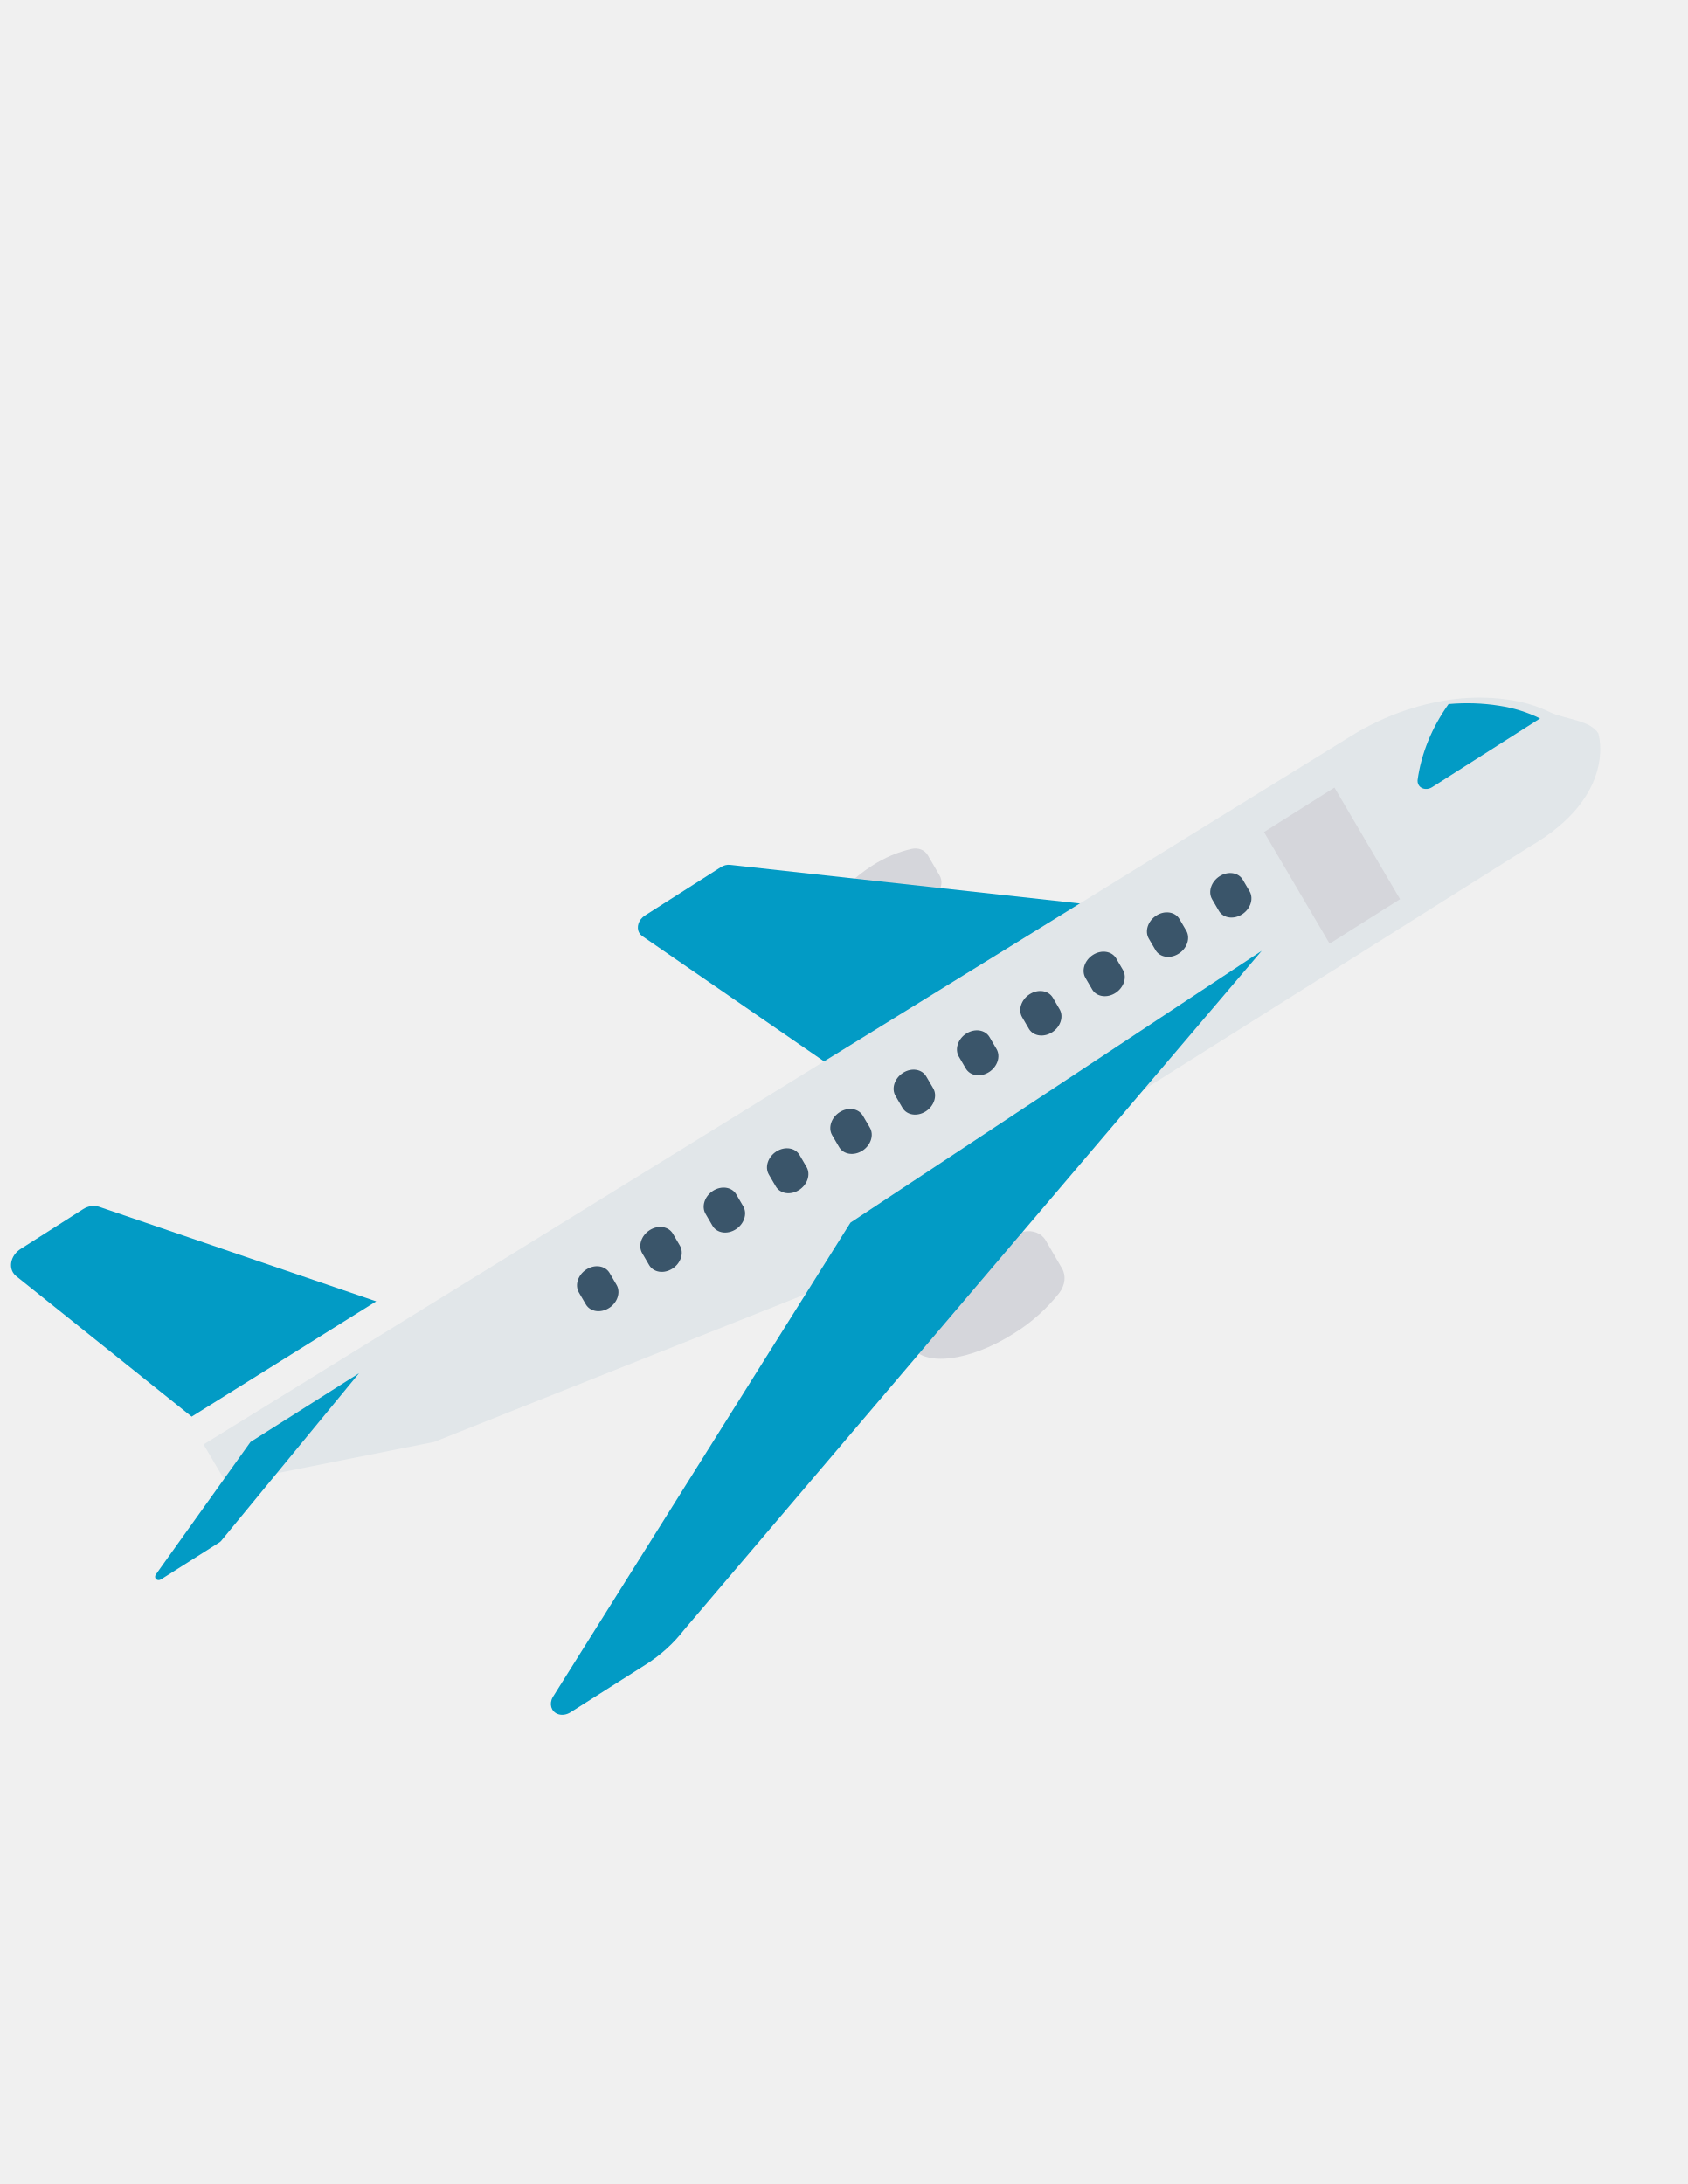
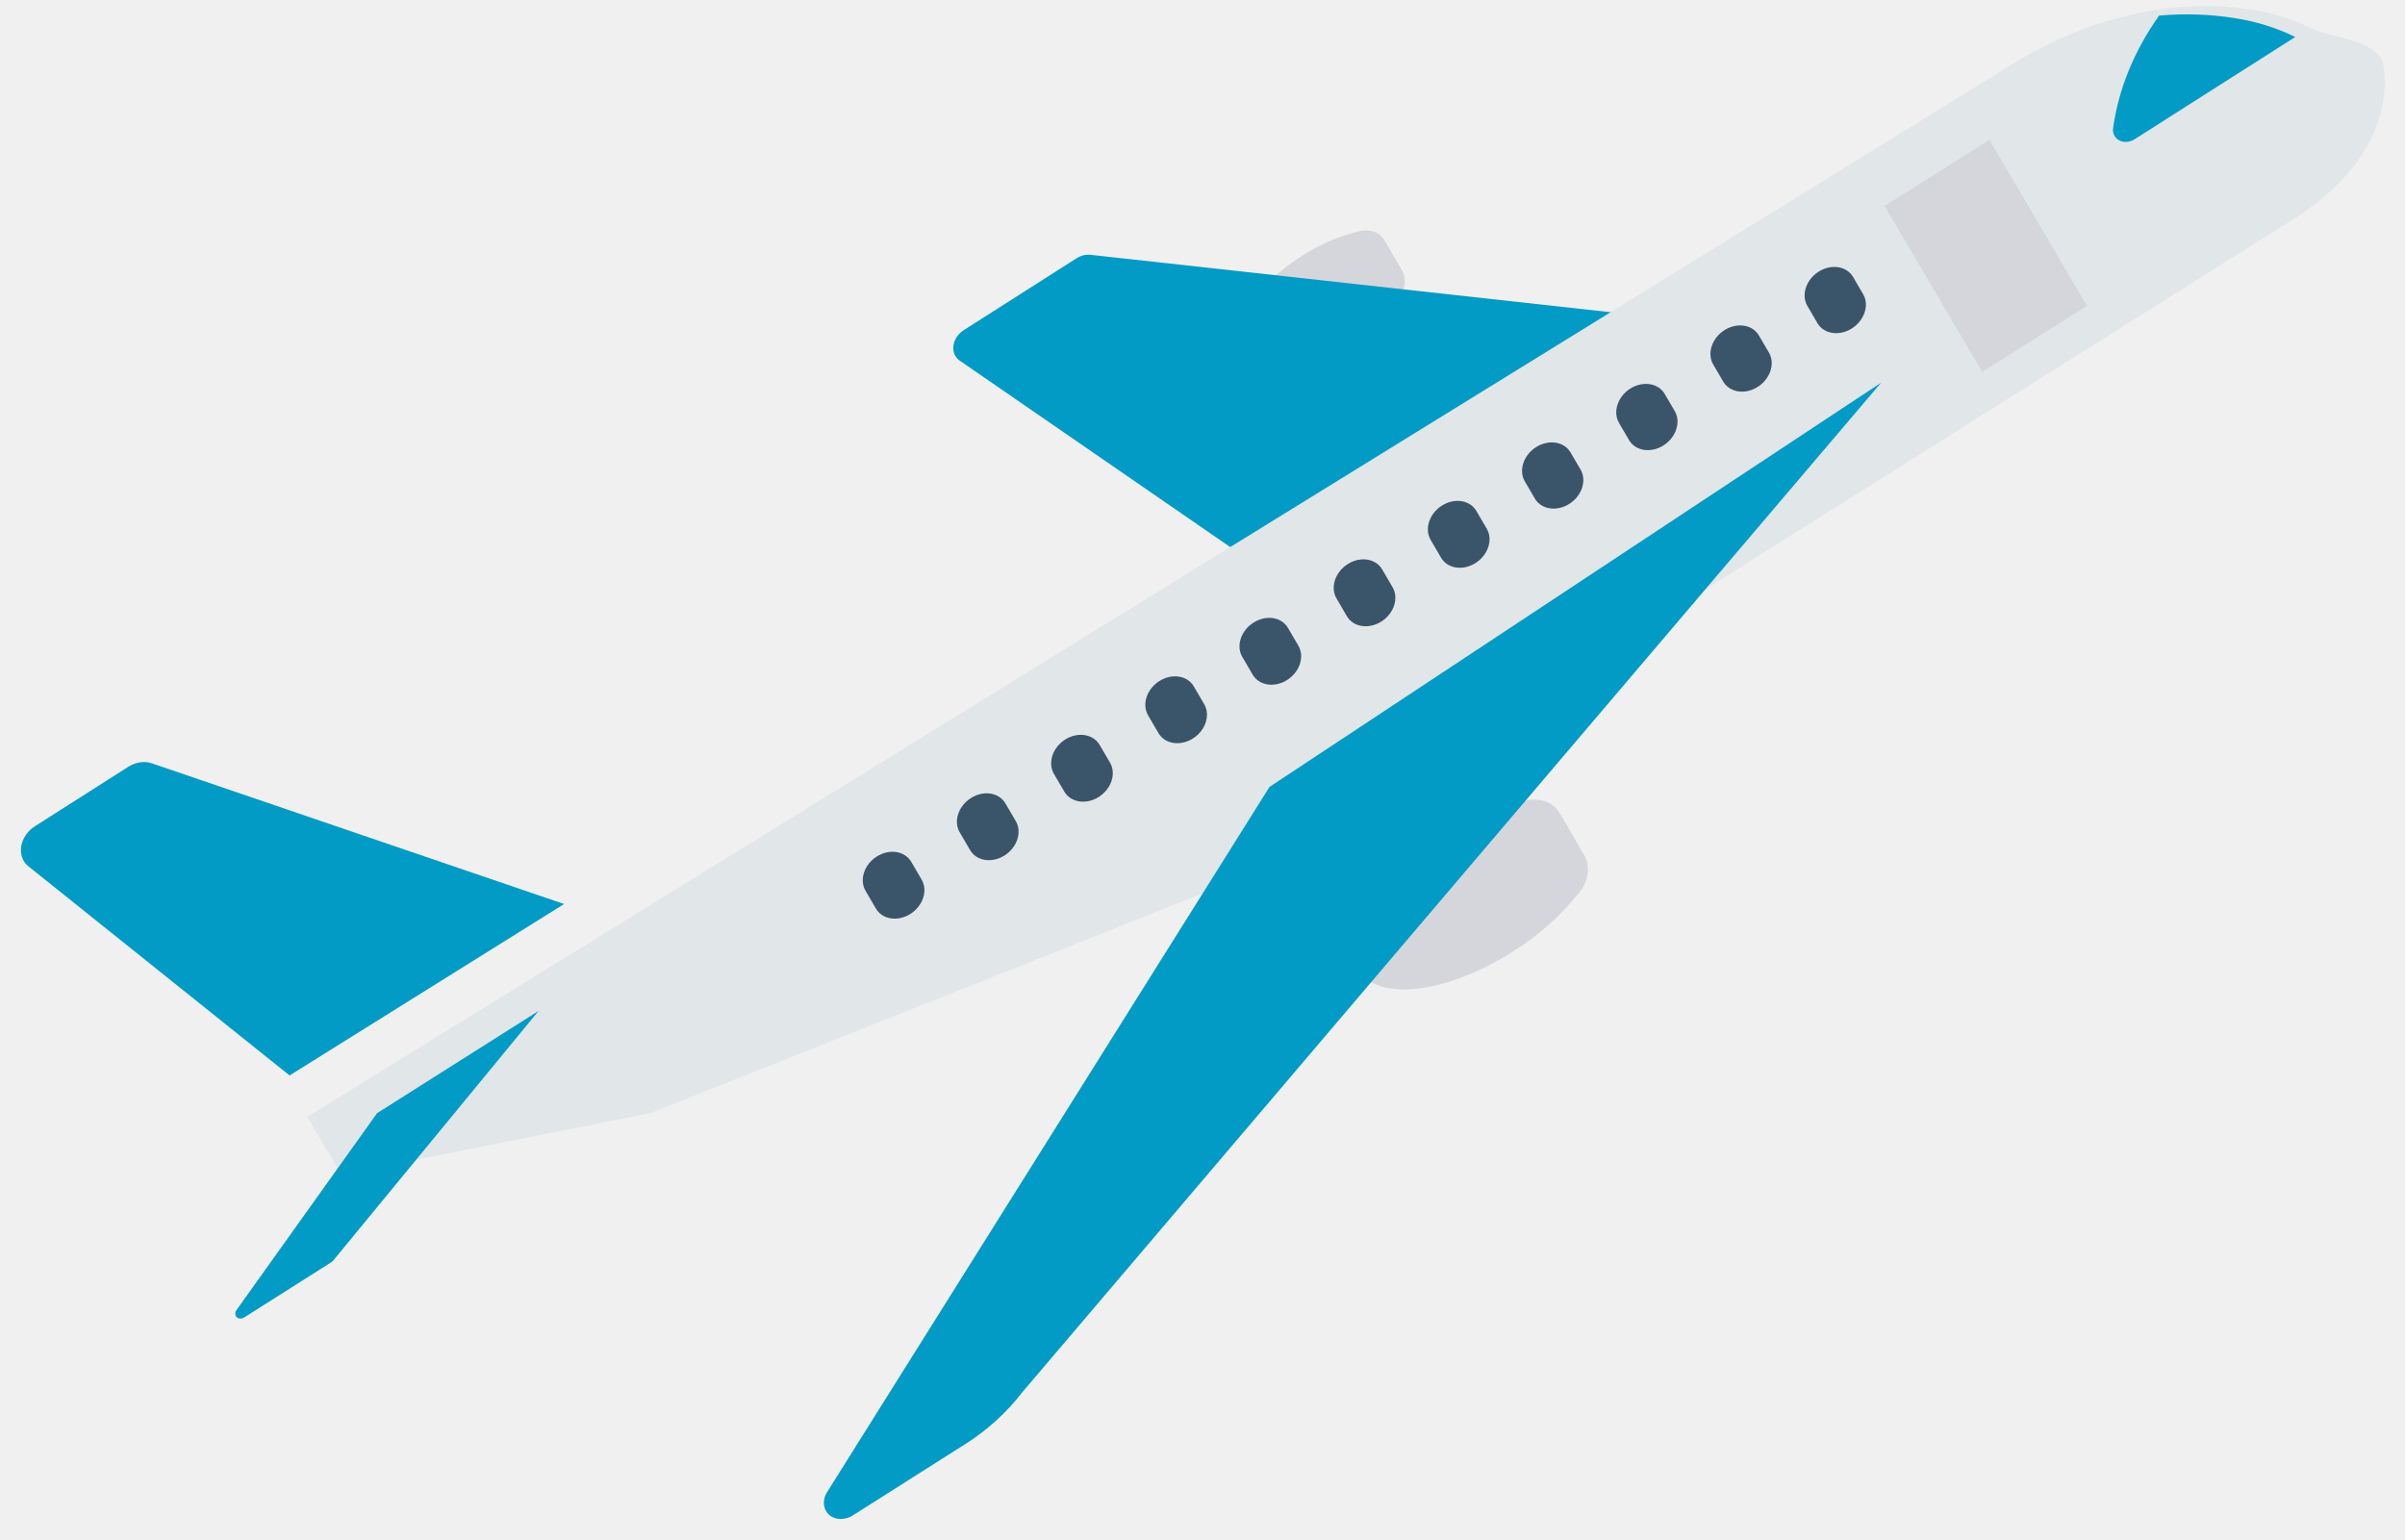
- <svg xmlns="http://www.w3.org/2000/svg" width="119" height="154" viewBox="0 0 119 154" fill="none">
-   <path d="M72.174 86.847C70.816 87.151 69.493 87.715 68.287 88.502C65.147 90.504 63.319 93.36 64.206 94.883C65.093 96.405 68.358 96.015 71.499 94.014C72.721 93.254 73.806 92.284 74.688 91.162C75.098 90.62 75.171 89.944 74.876 89.439L73.724 87.462C73.431 86.955 72.823 86.715 72.174 86.847Z" fill="#D5D6DB" />
-   <path d="M64.287 59.854C63.302 60.075 62.343 60.484 61.469 61.055C59.192 62.505 57.866 64.577 58.509 65.68C59.151 66.782 61.52 66.5 63.796 65.049C64.682 64.498 65.469 63.794 66.109 62.98C66.406 62.587 66.459 62.098 66.245 61.732L65.41 60.3C65.198 59.933 64.757 59.758 64.287 59.854Z" fill="#D5D6DB" />
-   <path d="M51.473 60.984C51.254 60.96 51.02 61.019 50.817 61.148L45.469 64.556C45.022 64.84 44.843 65.388 45.07 65.779C45.122 65.869 45.193 65.945 45.279 66.004L58.461 75.089L76.294 63.724L51.473 60.984Z" fill="#029BC5" />
-   <path d="M107.85 59.7L59.318 90.252L30.605 101.677L15.962 104.588L14.351 101.851L95.246 51.904C97.657 50.41 100.343 49.492 103.032 49.245C104.209 49.143 105.372 49.182 106.493 49.361C107.487 49.512 108.43 49.802 109.294 50.224C110.258 50.703 112.092 50.758 112.687 51.711C112.689 51.709 114.091 56.084 107.85 59.7Z" fill="#E1E6E9" />
-   <path d="M59.962 86.21L38.966 119.679C38.704 120.15 38.86 120.676 39.313 120.855C39.592 120.965 39.933 120.922 40.219 120.74L45.563 117.35C46.591 116.697 47.501 115.869 48.237 114.915L88.954 67.046L59.962 86.21Z" fill="#029BC5" />
-   <path d="M6.982 85.092C6.632 84.972 6.215 85.034 5.863 85.258L1.446 88.072C0.844 88.455 0.604 89.191 0.91 89.717C0.968 89.817 1.044 89.905 1.134 89.977L13.511 99.89L26.524 91.762L6.982 85.092Z" fill="#029BC5" />
-   <path d="M17.66 101.677L10.998 111.006C10.9 111.14 10.923 111.308 11.049 111.382C11.14 111.435 11.264 111.425 11.365 111.358L15.493 108.742C15.525 108.721 15.554 108.696 15.578 108.667L25.312 96.832L17.66 101.677Z" fill="#029BC5" />
-   <path d="M105.697 49.763C104.542 49.578 103.345 49.538 102.132 49.645C100.951 51.296 100.196 53.151 99.943 55.024C99.924 55.4 100.228 55.671 100.62 55.629C100.743 55.616 100.864 55.573 100.973 55.504L108.581 50.66C107.692 50.221 106.72 49.919 105.697 49.763Z" fill="#029BC5" />
-   <path d="M89.117 58.671L94.084 55.534L98.711 63.403L93.744 66.54L89.117 58.671Z" fill="#D5D6DB" />
-   <path d="M85.992 61.783C85.393 62.163 85.154 62.891 85.458 63.411L85.95 64.253C86.274 64.76 87.013 64.849 87.602 64.452C88.162 64.074 88.387 63.387 88.117 62.88L87.625 62.038C87.321 61.519 86.59 61.405 85.992 61.783Z" fill="#3A556A" />
-   <path d="M81.528 64.556C80.929 64.935 80.69 65.664 80.994 66.184L81.486 67.025C81.81 67.532 82.549 67.621 83.137 67.224C83.697 66.847 83.923 66.16 83.653 65.653L83.16 64.811C82.857 64.292 82.126 64.177 81.528 64.556Z" fill="#3A556A" />
-   <path d="M77.062 67.329C76.464 67.709 76.225 68.437 76.529 68.956L77.021 69.798C77.345 70.305 78.085 70.394 78.673 69.997C79.233 69.619 79.458 68.932 79.188 68.425L78.696 67.583C78.392 67.064 77.66 66.95 77.062 67.329Z" fill="#3A556A" />
-   <path d="M72.597 70.102C71.999 70.481 71.761 71.209 72.065 71.728L72.557 72.57C72.881 73.077 73.62 73.166 74.208 72.769C74.768 72.391 74.994 71.705 74.724 71.198L74.232 70.356C73.927 69.836 73.196 69.722 72.597 70.102Z" fill="#3A556A" />
-   <path d="M68.133 72.874C67.535 73.254 67.297 73.982 67.6 74.502L68.093 75.344C68.397 75.864 69.128 75.977 69.726 75.598C70.325 75.219 70.564 74.491 70.26 73.972L69.767 73.129C69.464 72.61 68.733 72.495 68.135 72.874C68.134 72.874 68.134 72.874 68.133 72.874Z" fill="#3A556A" />
-   <path d="M63.669 75.647C63.071 76.027 62.832 76.755 63.136 77.274L63.629 78.117C63.932 78.636 64.664 78.75 65.262 78.371C65.86 77.992 66.099 77.263 65.796 76.744L65.303 75.902C65 75.382 64.269 75.268 63.67 75.646C63.67 75.646 63.669 75.647 63.669 75.647Z" fill="#3A556A" />
-   <path d="M59.204 78.419C58.606 78.799 58.368 79.527 58.671 80.047L59.164 80.889C59.468 81.408 60.2 81.52 60.798 81.141C61.395 80.762 61.633 80.035 61.331 79.517L60.838 78.674C60.535 78.155 59.803 78.041 59.204 78.419Z" fill="#3A556A" />
-   <path d="M54.74 81.192C54.142 81.572 53.903 82.3 54.207 82.819L54.699 83.662C55.004 84.18 55.736 84.293 56.333 83.913C56.93 83.535 57.168 82.808 56.866 82.289L56.373 81.447C56.07 80.927 55.339 80.813 54.74 81.192Z" fill="#3A556A" />
-   <path d="M50.276 83.964C49.677 84.344 49.439 85.072 49.743 85.592L50.235 86.434C50.54 86.953 51.271 87.065 51.869 86.686C52.466 86.307 52.704 85.58 52.402 85.062L51.909 84.219C51.605 83.7 50.874 83.586 50.276 83.964Z" fill="#3A556A" />
-   <path d="M45.81 86.737C45.211 87.116 44.972 87.845 45.276 88.364L45.277 88.365L45.769 89.207C46.074 89.726 46.805 89.839 47.403 89.459C48 89.08 48.238 88.354 47.936 87.835L47.443 86.993C47.14 86.473 46.409 86.359 45.81 86.737Z" fill="#3A556A" />
-   <path d="M41.346 89.509C40.748 89.888 40.509 90.616 40.813 91.135L40.813 91.137L41.306 91.979C41.611 92.498 42.342 92.61 42.94 92.231C43.537 91.852 43.775 91.125 43.473 90.607L42.98 89.764C42.676 89.245 41.945 89.131 41.346 89.509Z" fill="#3A556A" />
+ <svg xmlns="http://www.w3.org/2000/svg" width="114" height="73" viewBox="0 0 114 73" fill="none">
+   <g clip-path="url(#clip0_4_2)">
+     <path d="M72.389 37.941C71.031 38.246 69.708 38.809 68.502 39.596C65.361 41.598 63.534 44.455 64.421 45.977C65.308 47.499 68.573 47.109 71.714 45.108C72.936 44.349 74.021 43.378 74.903 42.256C75.312 41.714 75.386 41.038 75.091 40.533L73.939 38.556C73.645 38.05 73.037 37.809 72.389 37.941Z" fill="#D5D6DB" />
+     <path d="M64.502 10.948C63.517 11.169 62.558 11.578 61.683 12.149C59.407 13.6 58.081 15.671 58.723 16.774C59.366 17.877 61.734 17.594 64.011 16.143C64.897 15.592 65.684 14.888 66.324 14.074C66.62 13.681 66.673 13.192 66.459 12.826L65.625 11.394C65.413 11.027 64.972 10.852 64.502 10.948Z" fill="#D5D6DB" />
+     <path d="M51.688 12.079C51.469 12.054 51.235 12.113 51.032 12.242L45.684 15.65C45.237 15.935 45.058 16.482 45.285 16.873C45.336 16.963 45.407 17.039 45.494 17.098L58.675 26.183L76.509 14.819L51.688 12.079Z" fill="#029BC5" />
+     <path d="M108.065 10.794L59.533 41.346L30.82 52.772L16.177 55.682L14.566 52.945L95.461 2.999C97.872 1.504 100.558 0.586 103.246 0.339C104.424 0.237 105.587 0.276 106.708 0.455C107.702 0.606 108.645 0.896 109.508 1.319C110.472 1.797 112.307 1.852 112.901 2.805C112.903 2.803 114.305 7.178 108.065 10.794Z" fill="#E1E6E9" />
+     <path d="M60.176 37.304L39.181 70.774C38.919 71.244 39.074 71.77 39.528 71.949C39.807 72.059 40.148 72.016 40.434 71.834L45.778 68.444C46.806 67.791 47.716 66.963 48.452 66.009L89.169 18.14L60.176 37.304Z" fill="#029BC5" />
+     <path d="M7.197 36.186C6.846 36.066 6.43 36.129 6.078 36.352L1.66 39.166C1.058 39.549 0.819 40.285 1.124 40.811C1.183 40.911 1.258 40.999 1.349 41.071L13.726 50.984L26.739 42.856L7.197 36.186Z" fill="#029BC5" />
+     <path d="M17.874 52.771L11.213 62.1C11.115 62.234 11.138 62.403 11.264 62.476C11.355 62.529 11.479 62.519 11.58 62.452L15.708 59.836C15.74 59.815 15.769 59.79 15.793 59.761L25.527 47.926L17.874 52.771Z" fill="#029BC5" />
+     <path d="M105.911 0.857C104.757 0.672 103.559 0.632 102.346 0.739C101.165 2.39 100.411 4.245 100.157 6.118C100.139 6.494 100.442 6.765 100.835 6.723C100.957 6.71 101.079 6.667 101.188 6.598L108.796 1.754C107.906 1.315 106.935 1.013 105.911 0.857Z" fill="#029BC5" />
+     <path d="M89.332 9.765L94.299 6.628L98.926 14.497L93.959 17.634L89.332 9.765Z" fill="#D5D6DB" />
+     <path d="M86.207 12.877C85.608 13.257 85.369 13.986 85.673 14.505L86.165 15.347C86.489 15.854 87.228 15.943 87.817 15.546C88.376 15.168 88.602 14.482 88.332 13.975L87.84 13.133C87.536 12.613 86.805 12.499 86.207 12.877Z" fill="#3A556A" />
+     <path d="M81.742 15.65C81.144 16.029 80.904 16.758 81.208 17.278L81.701 18.12C82.025 18.626 82.764 18.715 83.352 18.319C83.912 17.941 84.137 17.254 83.868 16.747L83.375 15.905C83.071 15.386 82.341 15.272 81.742 15.65Z" fill="#3A556A" />
+     <path d="M77.276 18.423C76.678 18.803 76.44 19.531 76.744 20.05L77.236 20.892C77.56 21.399 78.299 21.488 78.887 21.091C79.447 20.713 79.673 20.026 79.403 19.52L78.911 18.677C78.607 18.158 77.875 18.044 77.276 18.423Z" fill="#3A556A" />
+     <path d="M72.812 21.196C72.214 21.575 71.976 22.303 72.279 22.823L72.772 23.665C73.096 24.171 73.835 24.26 74.423 23.863C74.983 23.486 75.208 22.799 74.939 22.292L74.446 21.45C74.142 20.93 73.411 20.817 72.812 21.196Z" fill="#3A556A" />
+     <path d="M68.348 23.968C67.75 24.348 67.511 25.076 67.815 25.596L68.308 26.438C68.611 26.957 69.343 27.071 69.941 26.692C70.539 26.313 70.778 25.585 70.475 25.066L69.982 24.224C69.679 23.704 68.948 23.589 68.349 23.968C68.349 23.968 68.349 23.968 68.348 23.968Z" fill="#3A556A" />
+     <path d="M63.884 26.741C63.285 27.121 63.047 27.849 63.351 28.368L63.843 29.211C64.147 29.73 64.878 29.844 65.477 29.465C66.075 29.086 66.314 28.358 66.01 27.838L65.518 26.996C65.215 26.476 64.484 26.362 63.885 26.74C63.885 26.74 63.884 26.741 63.884 26.741Z" fill="#3A556A" />
+     <path d="M59.419 29.514C58.821 29.893 58.582 30.622 58.886 31.141L59.379 31.983C59.683 32.502 60.415 32.615 61.013 32.235C61.609 31.856 61.848 31.13 61.545 30.611L61.053 29.769C60.749 29.249 60.018 29.135 59.419 29.514Z" fill="#3A556A" />
+     <path d="M54.955 32.286C54.356 32.666 54.118 33.394 54.422 33.913L54.914 34.756C55.219 35.275 55.95 35.387 56.548 35.008C57.145 34.629 57.383 33.902 57.081 33.383L56.588 32.541C56.285 32.022 55.553 31.907 54.955 32.286Z" fill="#3A556A" />
+     <path d="M50.49 35.058C49.892 35.438 49.654 36.166 49.957 36.686L50.45 37.528C50.754 38.047 51.486 38.16 52.084 37.78C52.68 37.401 52.919 36.675 52.617 36.156L52.124 35.314C51.82 34.794 51.089 34.68 50.49 35.058Z" fill="#3A556A" />
+     <path d="M46.025 37.831C45.426 38.21 45.187 38.939 45.491 39.458L45.492 39.459L45.984 40.301C46.288 40.82 47.02 40.933 47.618 40.553C48.215 40.174 48.453 39.448 48.151 38.929L47.658 38.087C47.355 37.567 46.623 37.453 46.025 37.831Z" fill="#3A556A" />
+     <path d="M41.561 40.603C40.963 40.982 40.724 41.71 41.028 42.23L41.028 42.231L41.521 43.073C41.825 43.592 42.557 43.704 43.155 43.325C43.751 42.946 43.99 42.219 43.688 41.701L43.195 40.858C42.891 40.339 42.16 40.225 41.561 40.603Z" fill="#3A556A" />
+   </g>
+   <defs>
+     <clipPath id="clip0_4_2">
+       <rect width="114" height="73" fill="white" />
+     </clipPath>
+   </defs>
</svg>
